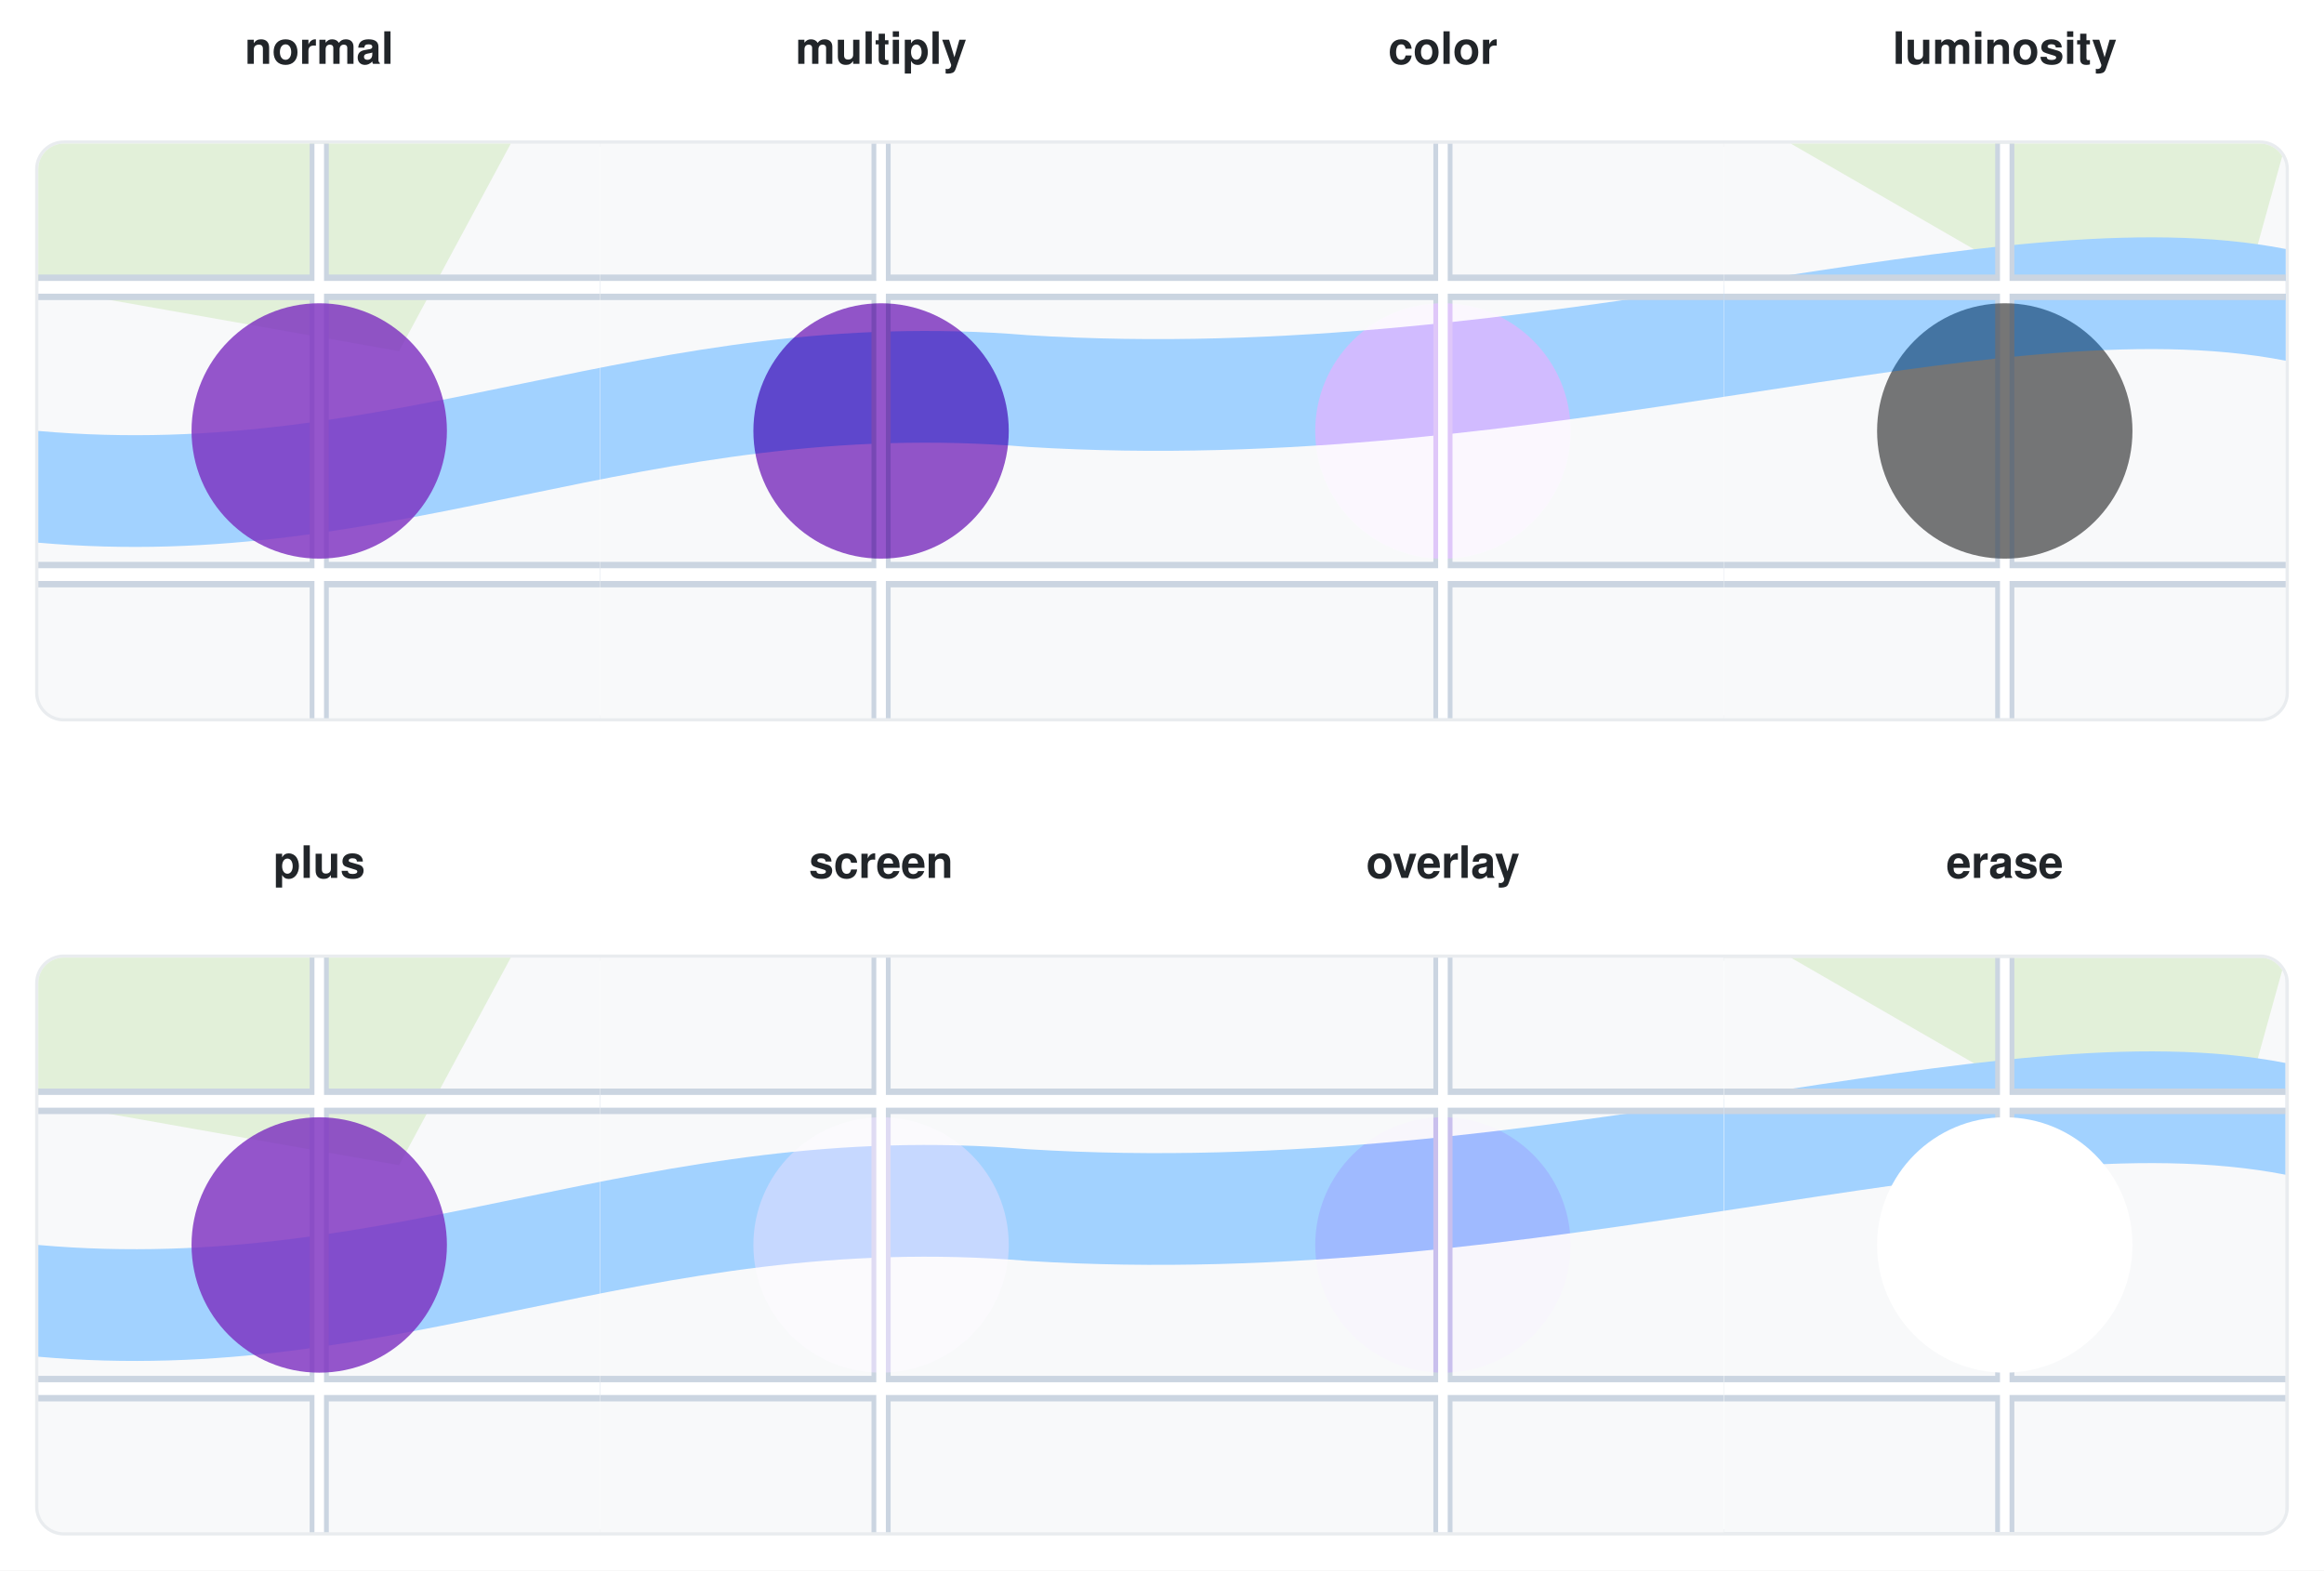
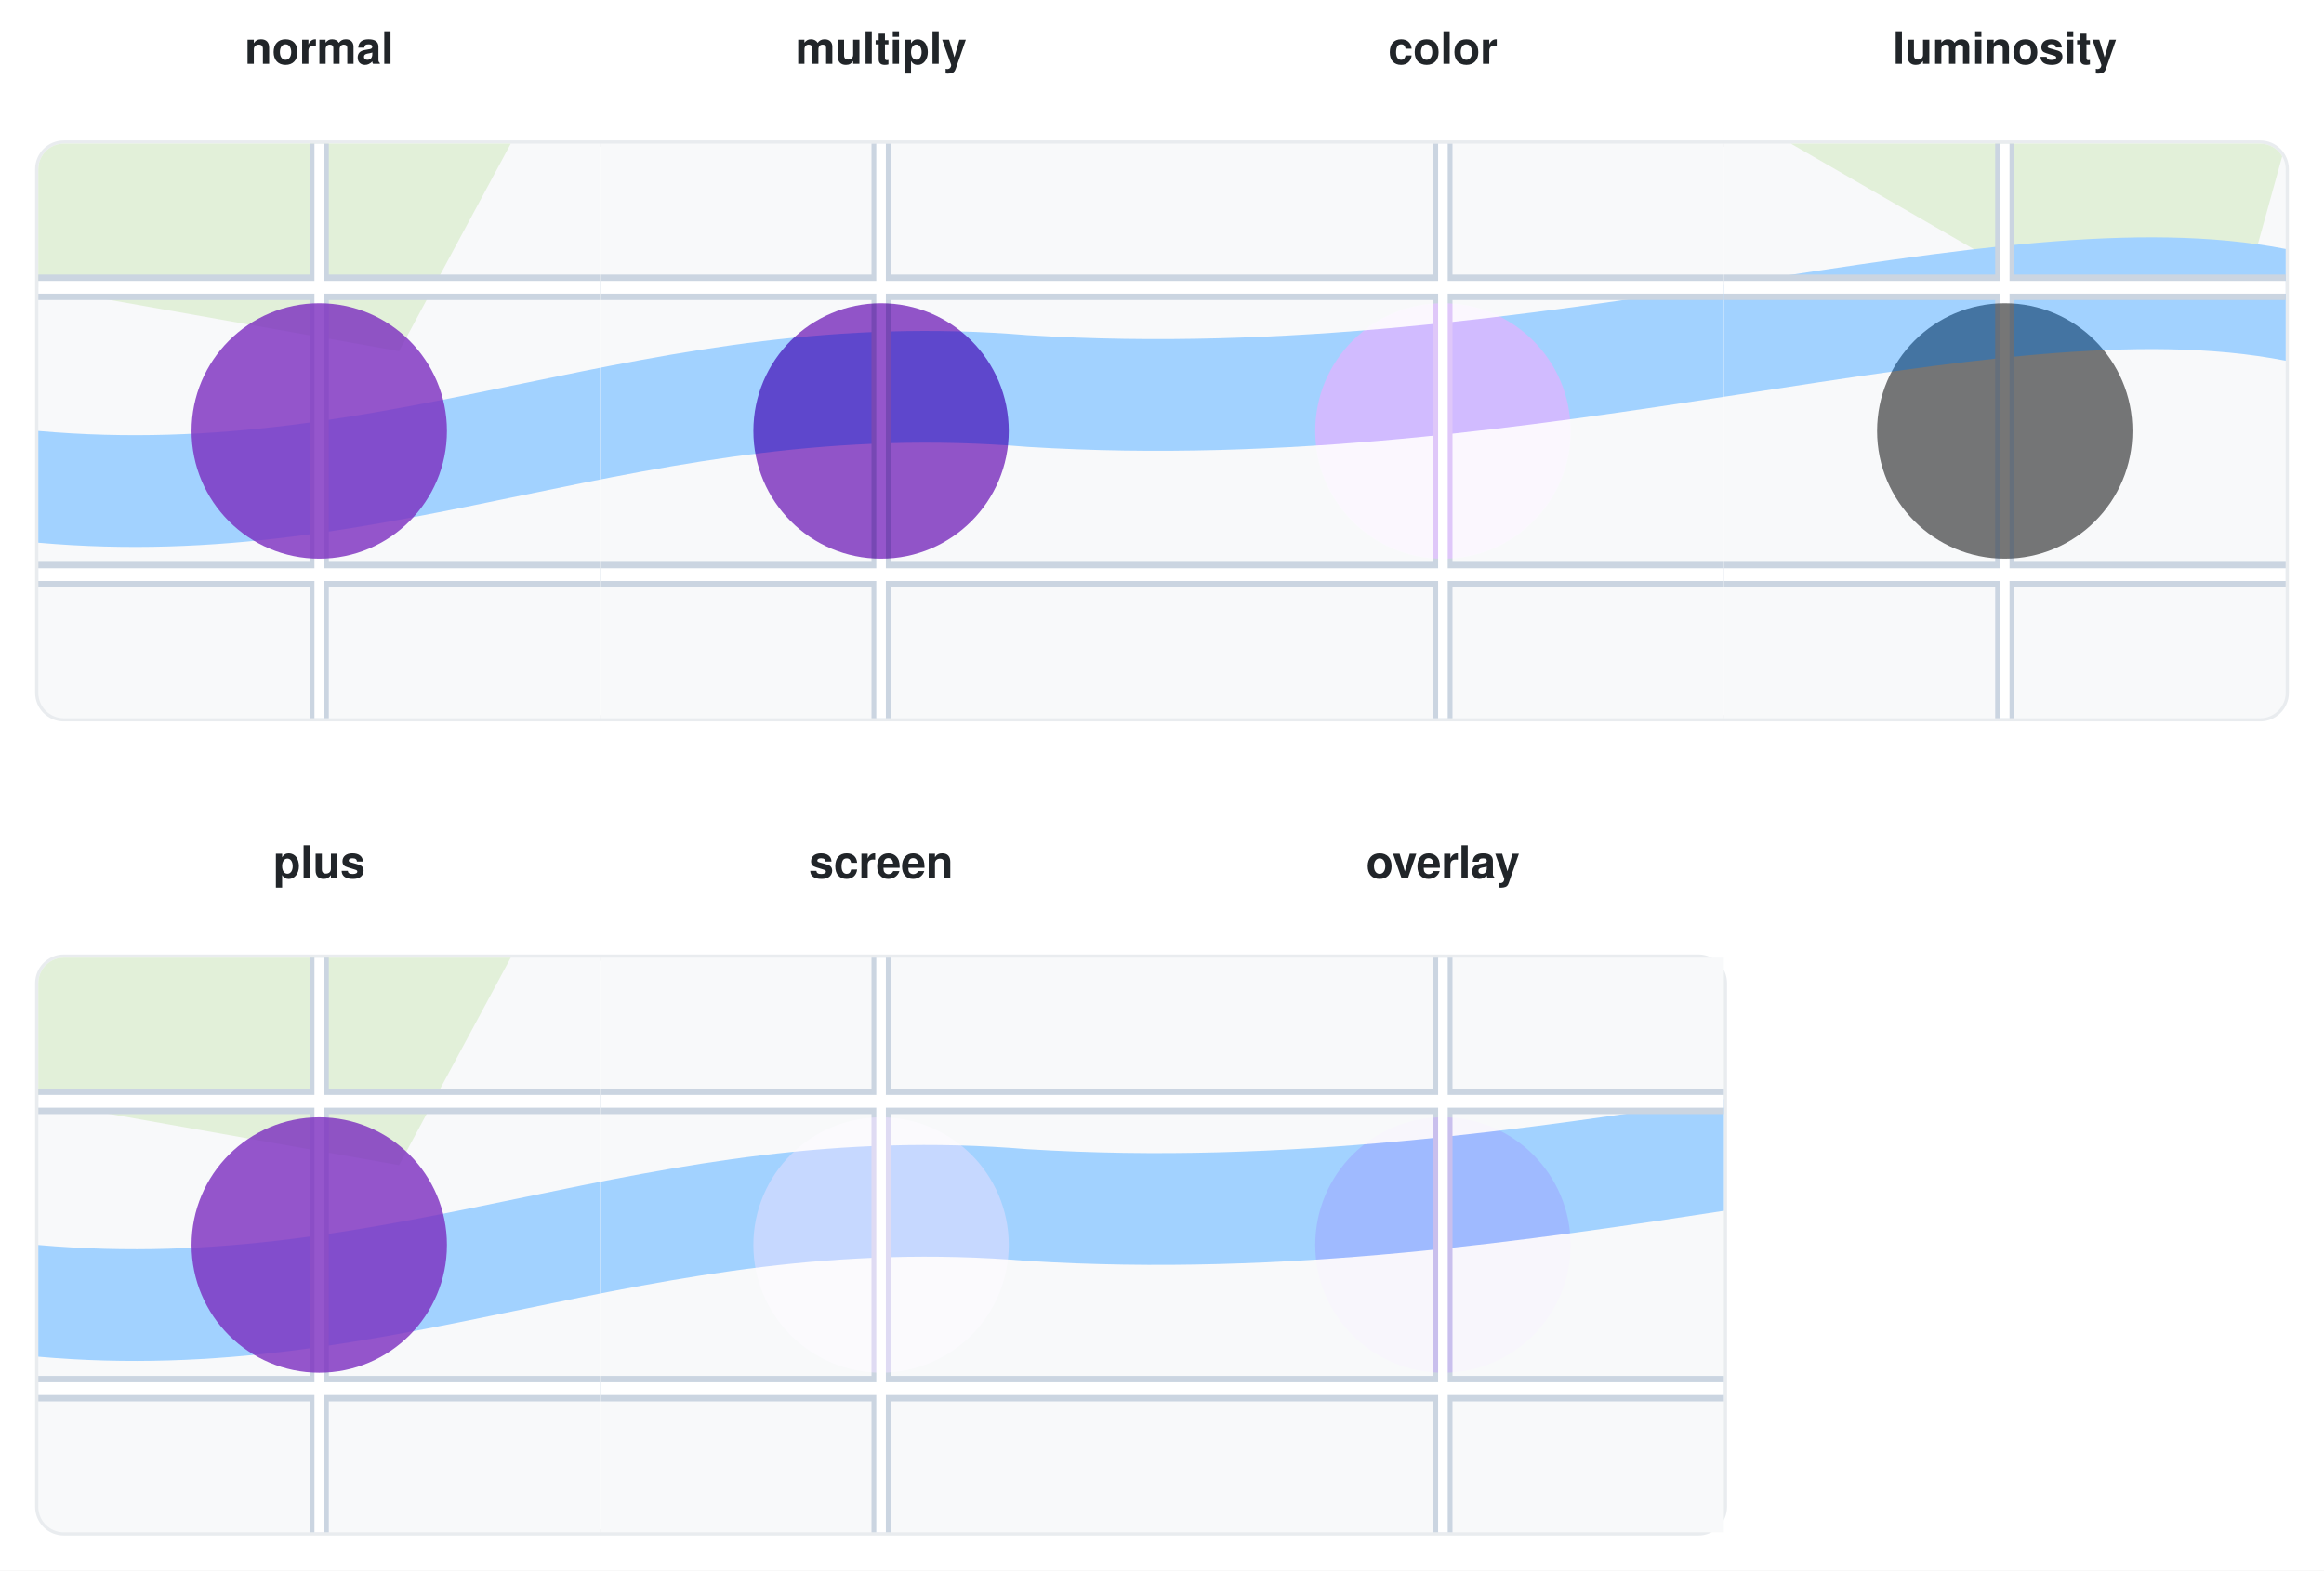
<svg xmlns="http://www.w3.org/2000/svg" viewBox="0 0 728 492" font-size="14" font-weight="600" font-family="-apple-system, BlinkMacSystemFont, Helvetica, Arial, sans-serif">
  <defs>
    <clipPath id="clip-1">
      <rect x="12" y="45" width="176" height="180" />
    </clipPath>
    <clipPath id="clip-2">
      <rect x="188" y="45" width="176" height="180" />
    </clipPath>
    <clipPath id="clip-3">
      <rect x="364" y="45" width="176" height="180" />
    </clipPath>
    <clipPath id="clip-4">
      <rect x="540" y="45" width="176" height="180" />
    </clipPath>
    <clipPath id="clip-5">
      <rect x="12" y="300" width="176" height="180" />
    </clipPath>
    <clipPath id="clip-6">
      <rect x="188" y="300" width="176" height="180" />
    </clipPath>
    <clipPath id="clip-7">
      <rect x="364" y="300" width="176" height="180" />
    </clipPath>
-     <clipPath id="clip-8">
-       <rect x="540" y="300" width="176" height="180" />
-     </clipPath>
    <clipPath id="clip-strip">
      <rect x="12" y="45" width="704" height="180" rx="8" />
    </clipPath>
-     <mask id="erase-mask">
-       <rect x="540" y="300" width="176" height="180" fill="#ffffff" />
-       <circle cx="628" cy="390" r="40" fill="#000000" />
-     </mask>
    <g id="basemap" clip-path="url(#clip-strip)">
      <rect x="12" y="45" width="704" height="180" fill="#f8f9fa" />
      <path d="M 12,45 L 160,45 L 125,110 L 12,90 Z" fill="#e2f0d9" />
      <path d="M 561,45 L 716,45 L 698,110 L 639,90 Z" fill="#e2f0d9" />
      <path d="M 12,135 C 125,145 202,95 322,105 C 484,115 624,60 716,78 L 716,113 C 624,95 484,150 322,140 C 202,130 125,180 12,170 Z" fill="#a2d2ff" />
      <line x1="12" y1="90" x2="716" y2="90" stroke="#cbd5e1" stroke-width="8" />
      <line x1="12" y1="180" x2="716" y2="180" stroke="#cbd5e1" stroke-width="8" />
      <line x1="100" y1="45" x2="100" y2="225" stroke="#cbd5e1" stroke-width="6" />
      <line x1="276" y1="45" x2="276" y2="225" stroke="#cbd5e1" stroke-width="6" />
      <line x1="452" y1="45" x2="452" y2="225" stroke="#cbd5e1" stroke-width="6" />
      <line x1="628" y1="45" x2="628" y2="225" stroke="#cbd5e1" stroke-width="6" />
      <line x1="12" y1="90" x2="716" y2="90" stroke="#ffffff" stroke-width="4" />
      <line x1="12" y1="180" x2="716" y2="180" stroke="#ffffff" stroke-width="4" />
      <line x1="100" y1="45" x2="100" y2="225" stroke="#ffffff" stroke-width="3" />
      <line x1="276" y1="45" x2="276" y2="225" stroke="#ffffff" stroke-width="3" />
      <line x1="452" y1="45" x2="452" y2="225" stroke="#ffffff" stroke-width="3" />
      <line x1="628" y1="45" x2="628" y2="225" stroke="#ffffff" stroke-width="3" />
    </g>
  </defs>
  <rect x="0" y="0" width="728" height="492" fill="#ffffff" />
  <rect x="12" y="45" width="704" height="180" fill="none" stroke="#e9ecef" stroke-width="2" rx="8" />
-   <rect x="12" y="300" width="704" height="180" fill="none" stroke="#e9ecef" stroke-width="2" rx="8" />
+   <rect x="12" y="300" width="528" height="180" fill="none" stroke="#e9ecef" stroke-width="2" rx="8" />
  <g style="isolation: isolate;">
    <g clip-path="url(#clip-1)">
      <use href="#basemap" />
      <circle cx="100" cy="135" r="40" fill="#7b2cbf" fill-opacity="0.8" style="mix-blend-mode: normal;" />
    </g>
    <g clip-path="url(#clip-2)">
      <use href="#basemap" />
      <circle cx="276" cy="135" r="40" fill="#7b2cbf" fill-opacity="0.8" style="mix-blend-mode: multiply;" />
    </g>
    <g clip-path="url(#clip-3)">
      <use href="#basemap" />
      <circle cx="452" cy="135" r="40" fill="#7b2cbf" fill-opacity="0.8" style="mix-blend-mode: color;" />
    </g>
    <g clip-path="url(#clip-4)">
      <use href="#basemap" />
      <circle cx="628" cy="135" r="40" fill="#7b2cbf" fill-opacity="0.8" style="mix-blend-mode: luminosity;" />
    </g>
    <g clip-path="url(#clip-5)">
      <use href="#basemap" y="255" />
      <circle cx="100" cy="390" r="40" fill="#7b2cbf" fill-opacity="0.8" style="mix-blend-mode: plus-lighter;" />
    </g>
    <g clip-path="url(#clip-6)">
      <use href="#basemap" y="255" />
      <circle cx="276" cy="390" r="40" fill="#7b2cbf" fill-opacity="0.8" style="mix-blend-mode: screen;" />
    </g>
    <g clip-path="url(#clip-7)">
      <use href="#basemap" y="255" />
      <circle cx="452" cy="390" r="40" fill="#7b2cbf" fill-opacity="0.8" style="mix-blend-mode: overlay;" />
    </g>
-     <g clip-path="url(#clip-8)" mask="url(#erase-mask)">
-       <use href="#basemap" y="255" />
-     </g>
  </g>
  <text x="100" y="20" text-anchor="middle" fill="#212529" font-size="14">normal</text>
  <text x="276" y="20" text-anchor="middle" fill="#212529" font-size="14">multiply</text>
  <text x="452" y="20" text-anchor="middle" fill="#212529" font-size="14">color</text>
  <text x="628" y="20" text-anchor="middle" fill="#212529" font-size="14">luminosity</text>
  <text x="100" y="275" text-anchor="middle" fill="#212529" font-size="14">plus</text>
  <text x="276" y="275" text-anchor="middle" fill="#212529" font-size="14">screen</text>
  <text x="452" y="275" text-anchor="middle" fill="#212529" font-size="14">overlay</text>
-   <text x="628" y="275" text-anchor="middle" fill="#212529" font-size="14">erase</text>
</svg>
